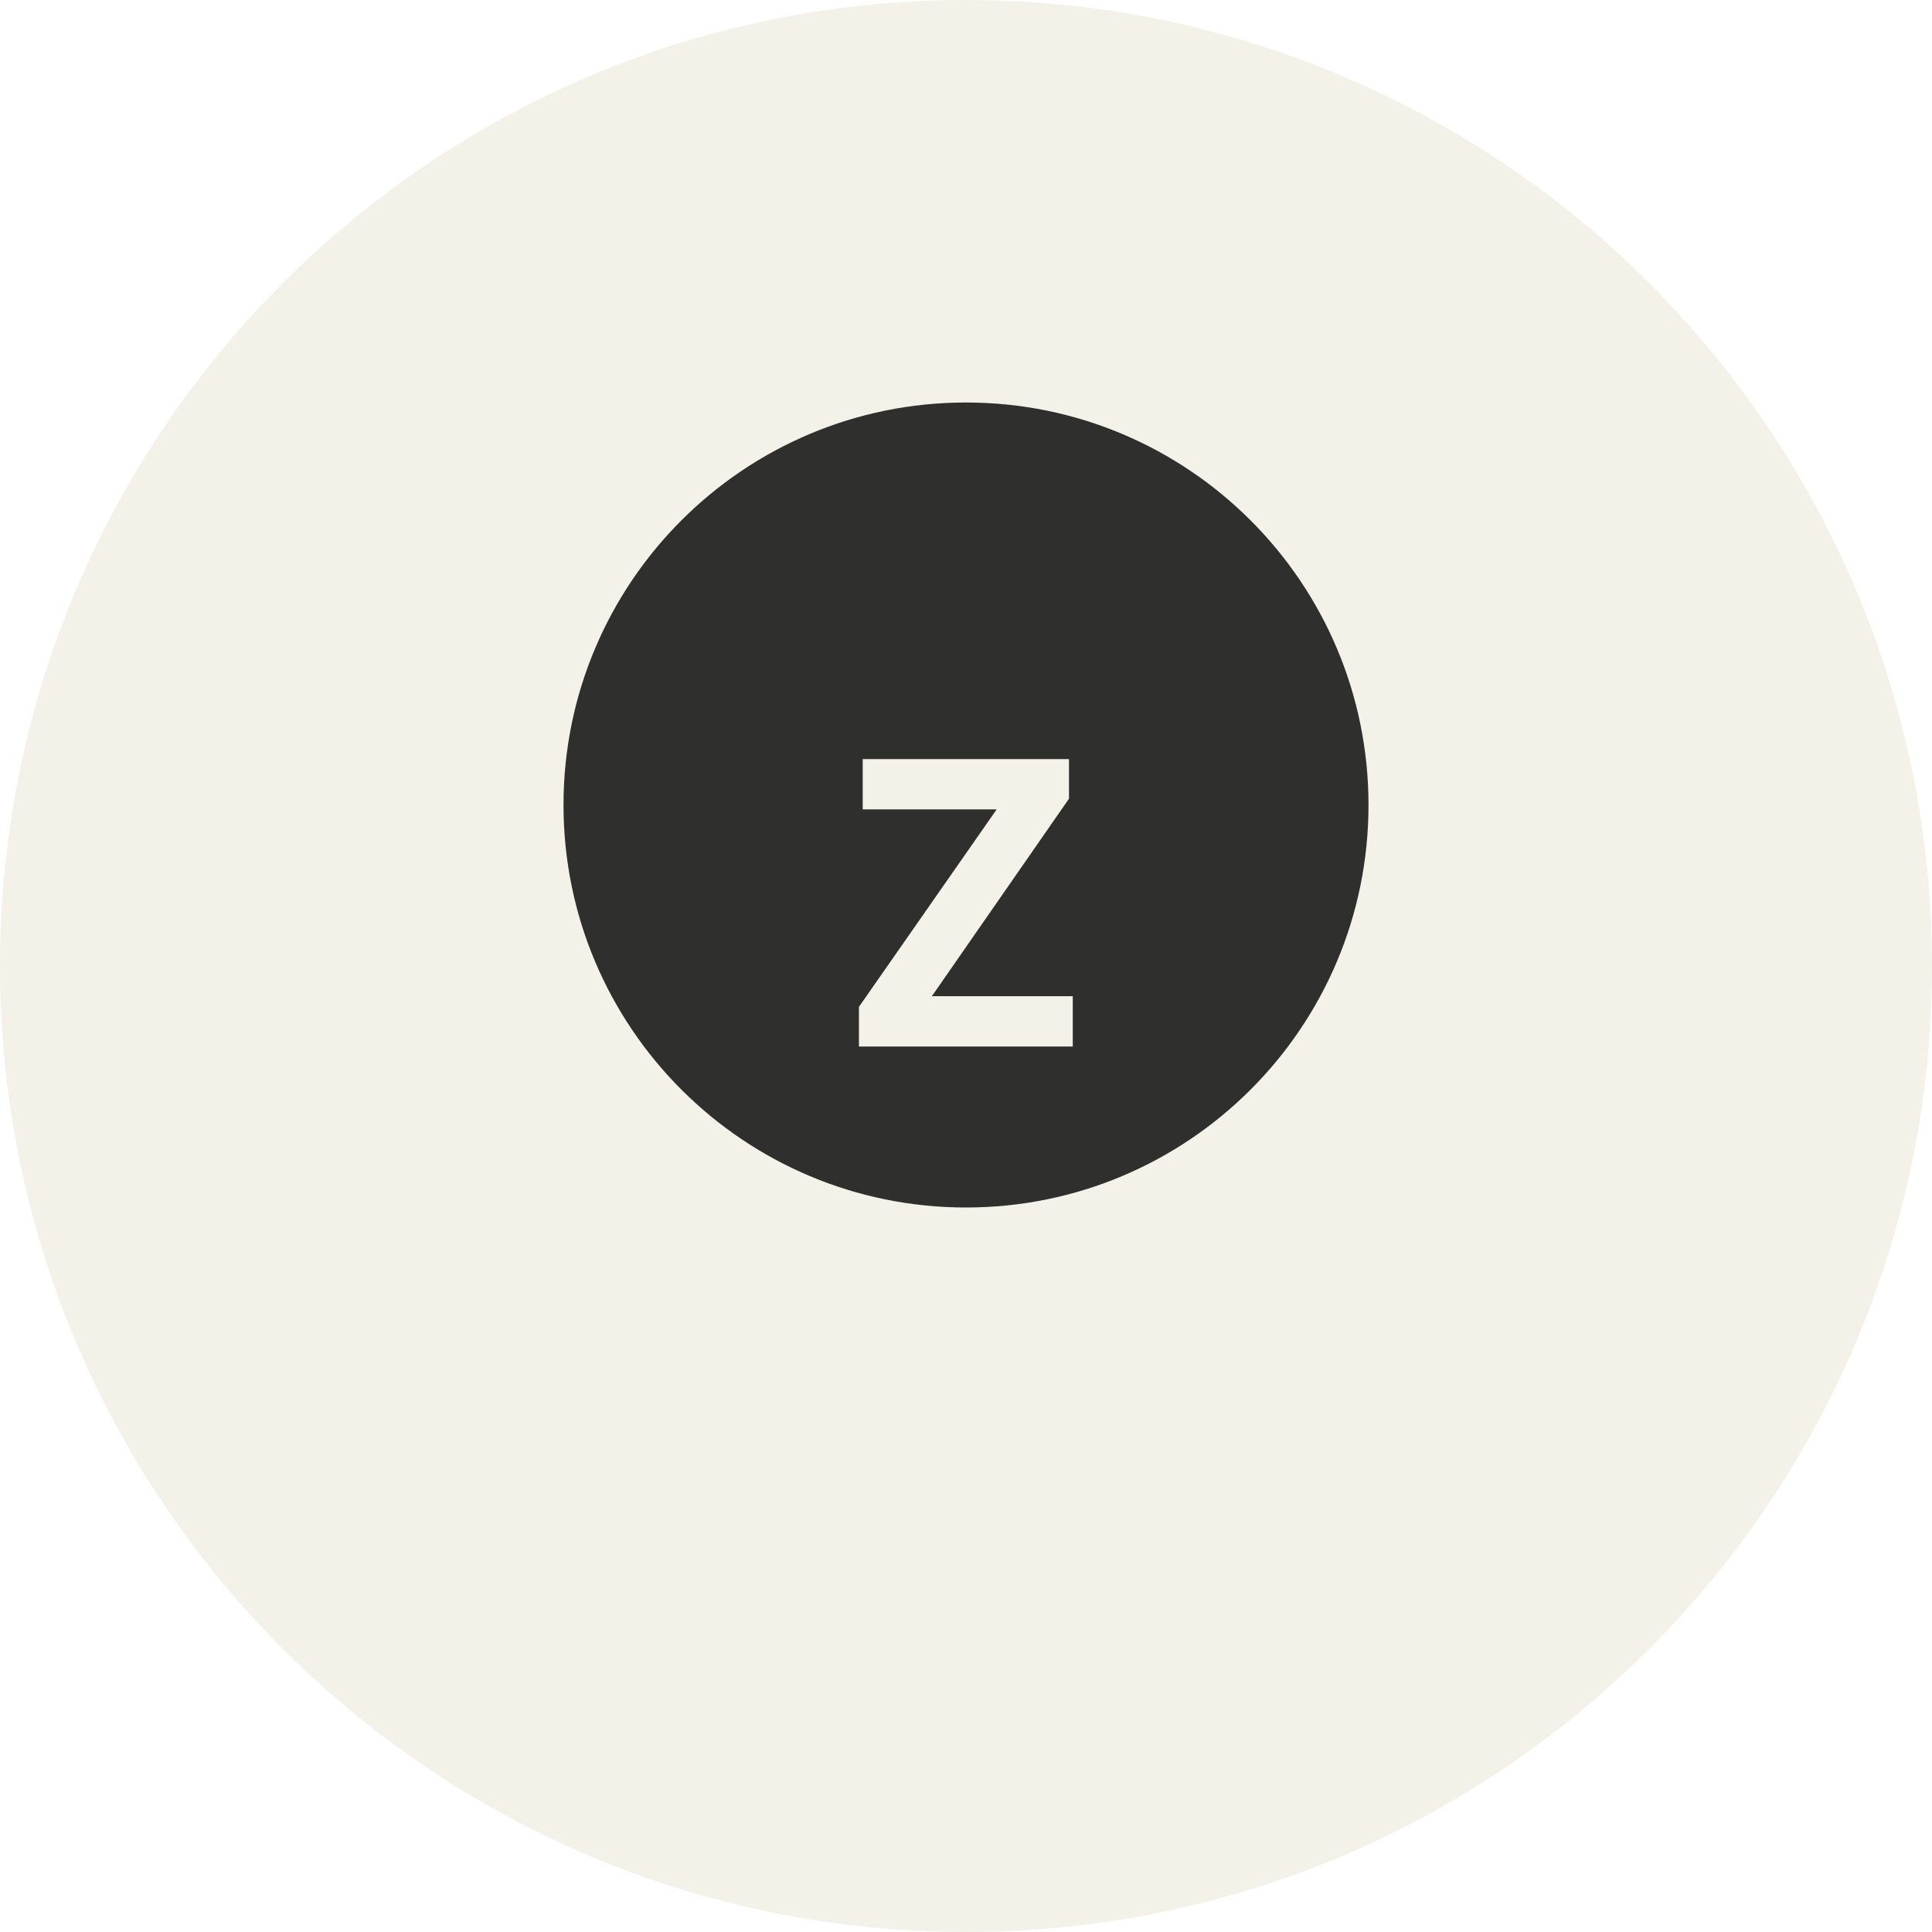
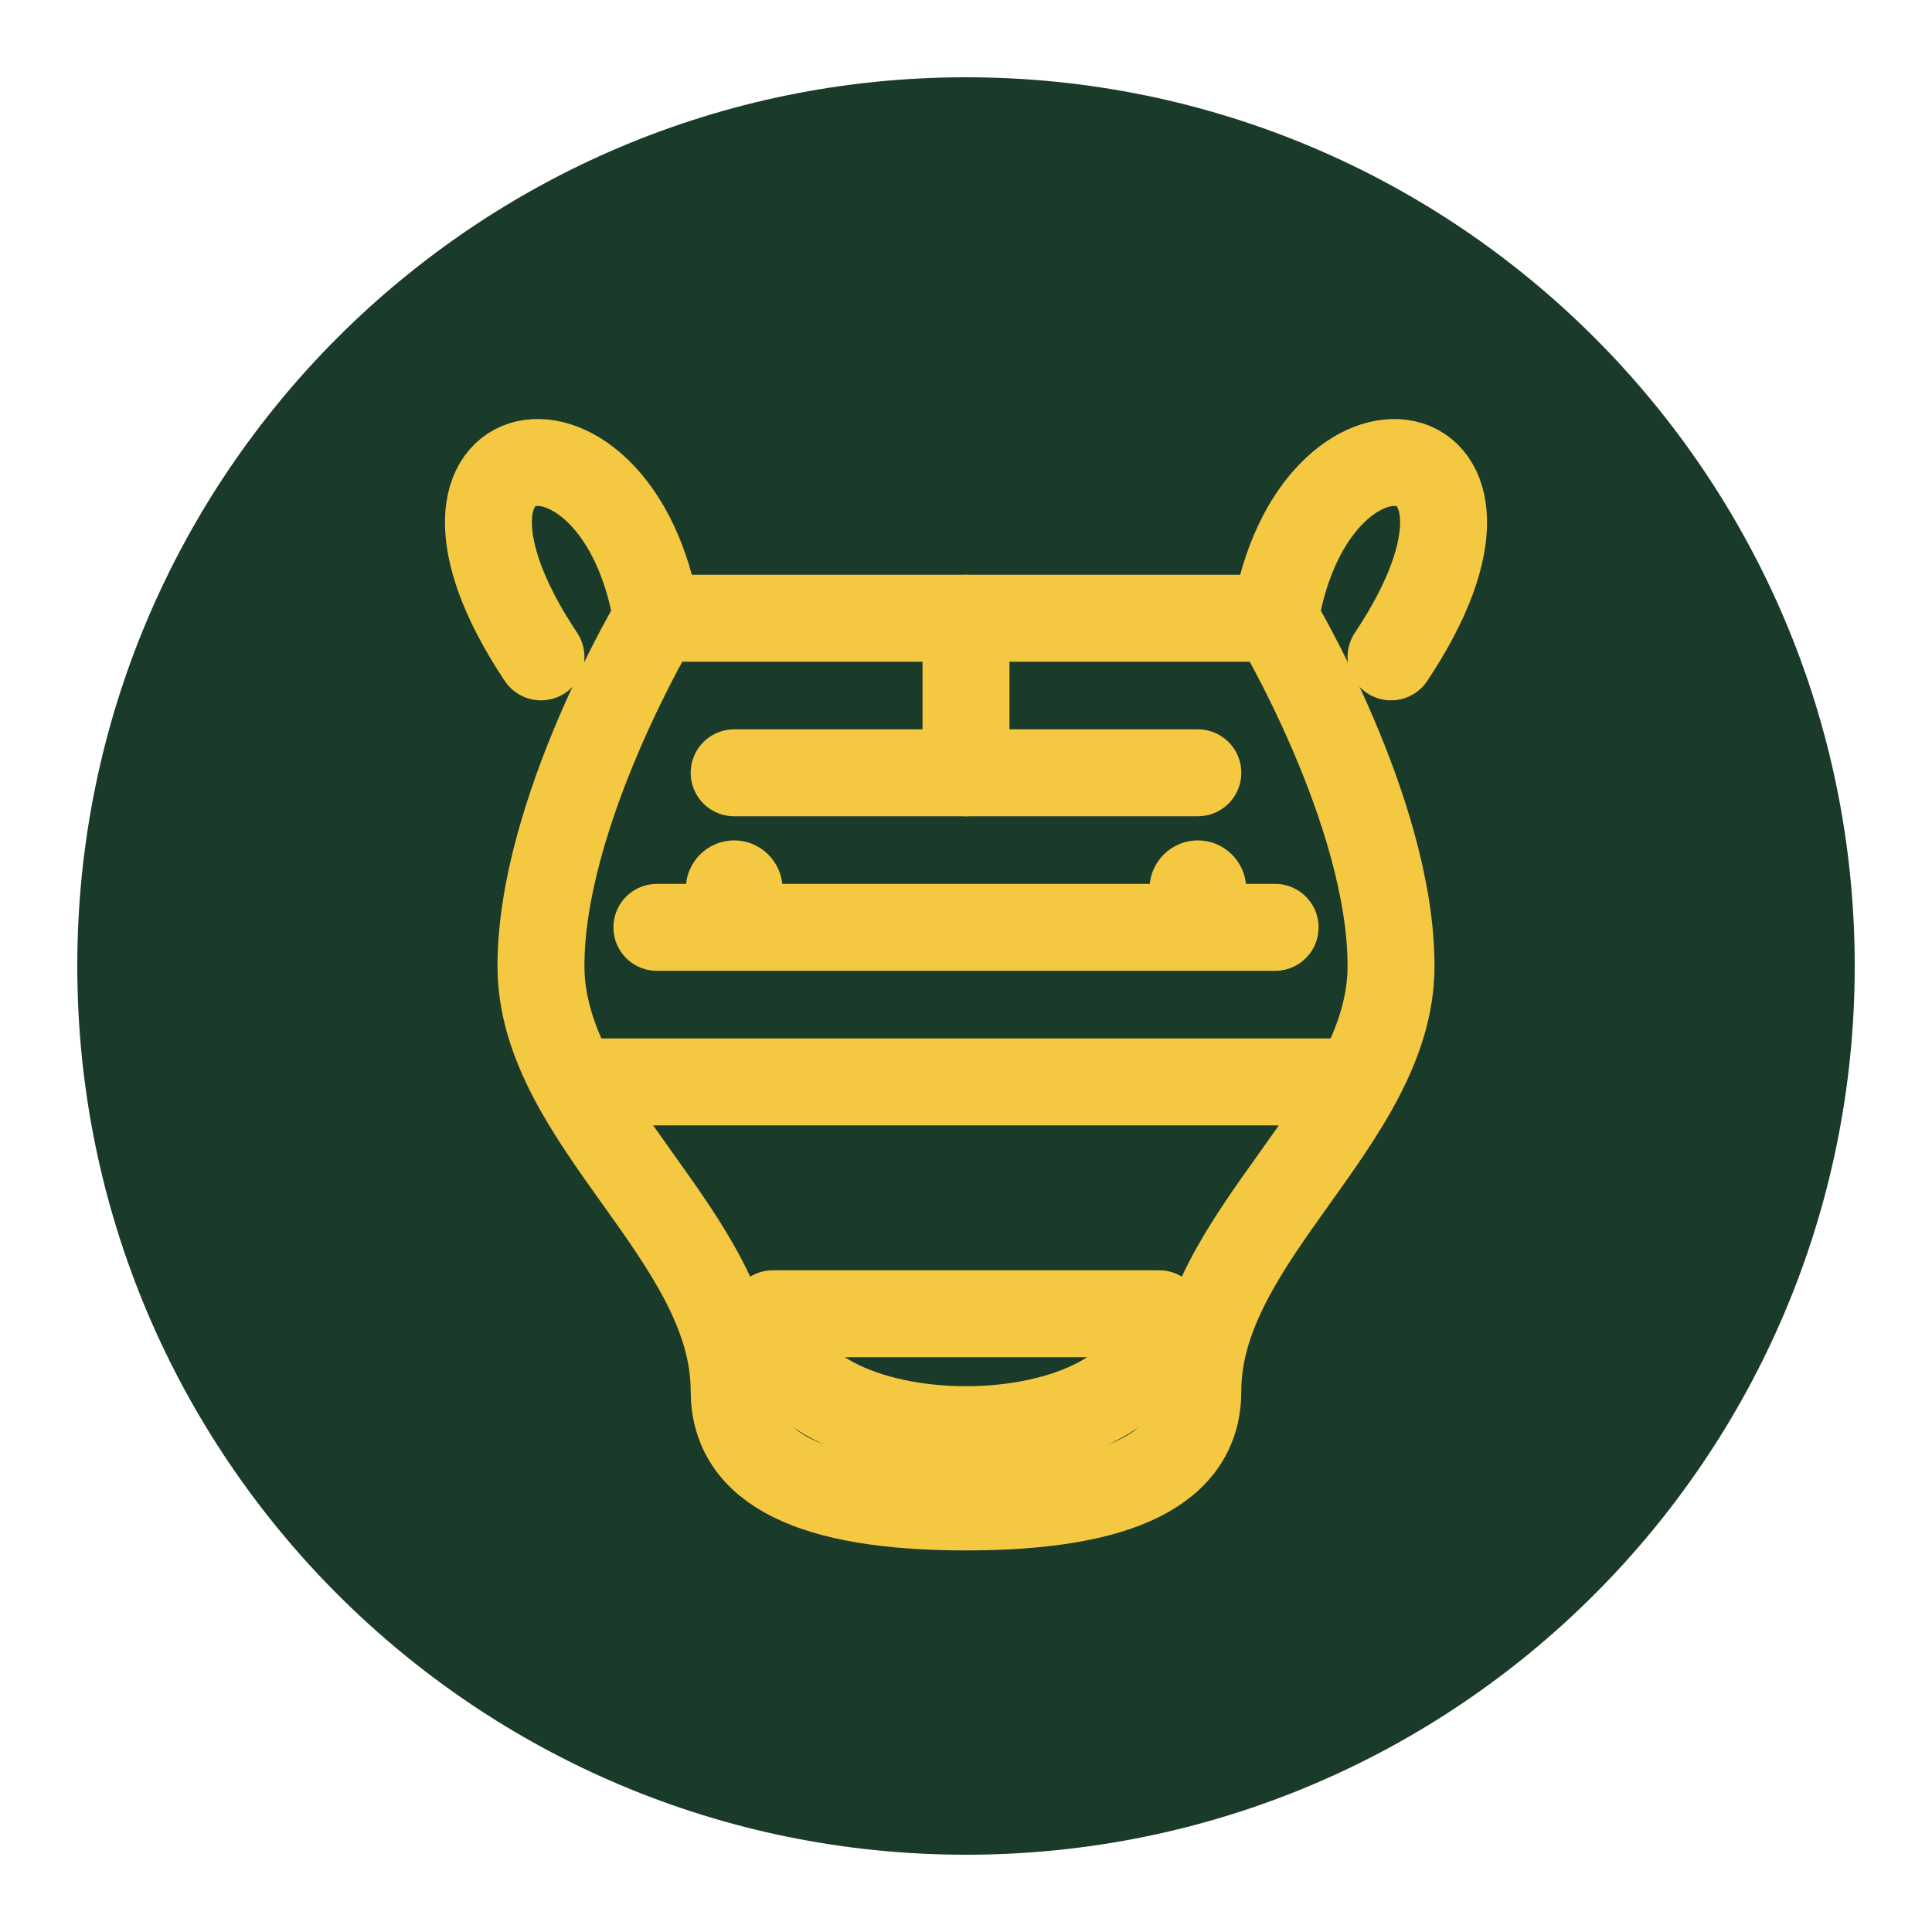
- <svg xmlns="http://www.w3.org/2000/svg" viewBox="0 0 48 48" role="img" aria-label="zebra">
-   <circle cx="24" cy="24" r="24" fill="#F4F1E8" />
-   <circle cx="24" cy="20" r="10" fill="#1A1A1A" opacity="0.9" />
-   <text x="24" y="26" text-anchor="middle" font-size="10" font-weight="700" font-family="system-ui,sans-serif" fill="#F4F1E8">Z</text>
+ <svg xmlns="http://www.w3.org/2000/svg" viewBox="0 0 100 100" role="img" aria-label="Zebra avatar">
+   <circle cx="50" cy="50" r="46" fill="#1A3A2A" />
+   <path d="M 34 32 C 34 32, 28 42, 28 50 C 28 58, 38 64, 38 72 C 38 76, 42 78, 50 78 C 58 78, 62 76, 62 72 C 62 64, 72 58, 72 50 C 72 42, 66 32, 66 32 Z" stroke="#F5C842" stroke-width="4.5" stroke-linecap="round" stroke-linejoin="round" fill="none" />
+   <path d="M 34 32 C 32 20, 20 22, 28 34" stroke="#F5C842" stroke-width="4.5" stroke-linecap="round" fill="none" />
+   <path d="M 66 32 C 68 20, 80 22, 72 34" stroke="#F5C842" stroke-width="4.5" stroke-linecap="round" fill="none" />
+   <path d="M 40 68 C 40 76, 60 76, 60 68 Z" stroke="#F5C842" stroke-width="4.5" stroke-linecap="round" stroke-linejoin="round" fill="none" />
+   <line x1="38" y1="40" x2="62" y2="40" stroke="#F5C842" stroke-width="4.5" stroke-linecap="round" />
+   <line x1="34" y1="48" x2="66" y2="48" stroke="#F5C842" stroke-width="4.5" stroke-linecap="round" />
+   <line x1="30" y1="56" x2="70" y2="56" stroke="#F5C842" stroke-width="4.5" stroke-linecap="round" />
+   <line x1="50" y1="32" x2="50" y2="40" stroke="#F5C842" stroke-width="4.5" stroke-linecap="round" />
+   <circle cx="38" cy="46" r="2.5" fill="#F5C842" />
+   <circle cx="62" cy="46" r="2.5" fill="#F5C842" />
</svg>
